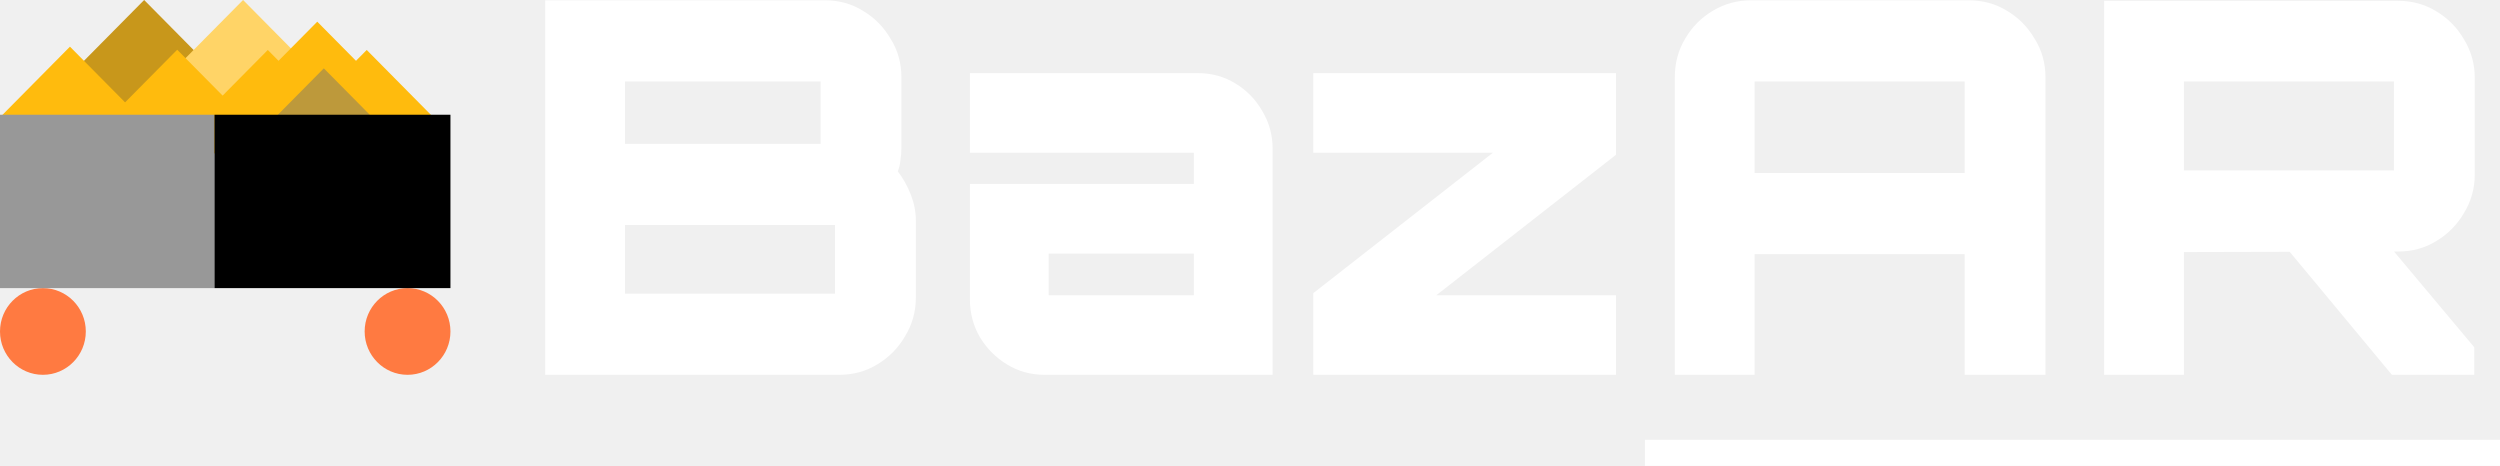
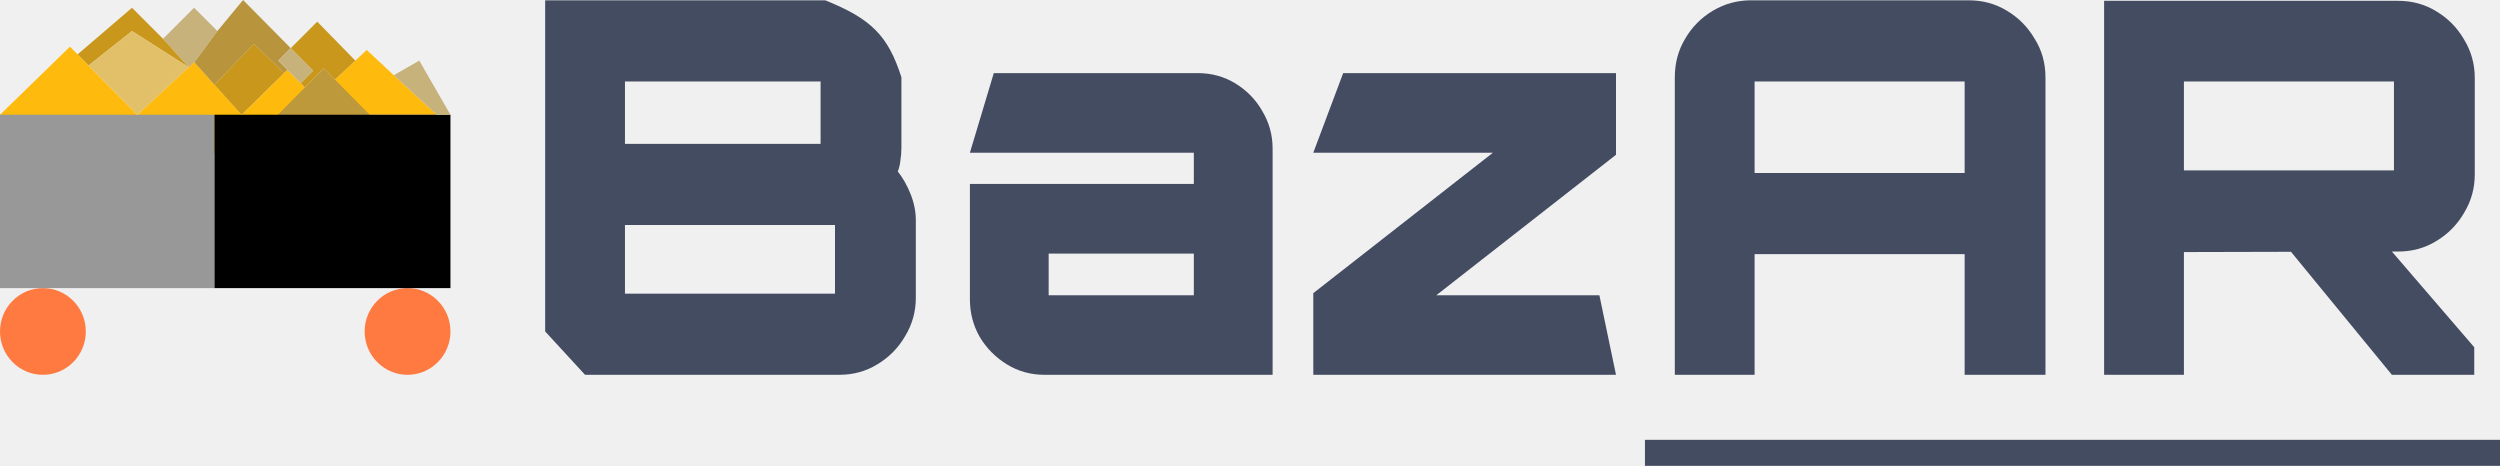
<svg xmlns="http://www.w3.org/2000/svg" width="161" height="30" viewBox="0 0 161 30" fill="none">
-   <path d="M35.109 24.138V0.02H53.145C54.029 0.02 54.835 0.243 55.565 0.69C56.316 1.136 56.913 1.739 57.355 2.499C57.819 3.235 58.051 4.062 58.051 4.977V9.499C58.051 9.79 58.029 10.069 57.985 10.337C57.963 10.583 57.907 10.817 57.819 11.04C58.151 11.465 58.427 11.956 58.648 12.514C58.869 13.073 58.98 13.631 58.98 14.189V19.18C58.98 20.074 58.747 20.9 58.283 21.659C57.841 22.418 57.245 23.021 56.493 23.468C55.764 23.915 54.946 24.138 54.04 24.138H35.109ZM40.248 18.912H53.774V14.491H40.248V18.912ZM40.248 9.265H52.846V5.245H40.248V9.265Z" fill="white" />
-   <path d="M67.269 24.138C66.385 24.138 65.578 23.915 64.849 23.468C64.119 23.021 63.533 22.43 63.092 21.693C62.672 20.956 62.462 20.152 62.462 19.281V11.844H76.883V9.834H62.462V4.709H77.148C78.032 4.709 78.839 4.933 79.569 5.379C80.298 5.826 80.873 6.418 81.293 7.155C81.735 7.892 81.956 8.696 81.956 9.566V24.138H67.269ZM67.534 19.013H76.883V16.333H67.534V19.013Z" fill="white" />
-   <path d="M84.576 24.138V18.879L96.147 9.834H84.576V4.709H104.07V9.968L92.5 19.013H104.07V24.138H84.576Z" fill="white" />
-   <path d="M107.858 24.138V4.977C107.858 4.062 108.079 3.235 108.521 2.499C108.963 1.739 109.559 1.136 110.311 0.69C111.062 0.243 111.88 0.02 112.764 0.02H126.788C127.694 0.02 128.512 0.243 129.241 0.69C129.993 1.136 130.59 1.739 131.032 2.499C131.496 3.235 131.728 4.062 131.728 4.977V24.138H126.523V16.366H112.996V24.138H107.858ZM112.996 11.141H126.523V5.245H112.996V11.141Z" fill="white" />
-   <path d="M154.038 24.138L147.109 15.797H153.839L159.342 22.363V24.138H154.038ZM135.505 24.138V0.053H154.436C155.342 0.053 156.16 0.277 156.889 0.723C157.64 1.17 158.237 1.773 158.679 2.532C159.143 3.291 159.375 4.118 159.375 5.011V11.241C159.375 12.135 159.143 12.961 158.679 13.72C158.237 14.479 157.64 15.082 156.889 15.529C156.16 15.976 155.342 16.199 154.436 16.199L140.644 16.233V24.138H135.505ZM140.644 10.973H154.17V5.245H140.644V10.973Z" fill="white" />
-   <path d="M105.935 28.325H161V30H105.935V28.325Z" fill="white" />
-   <path d="M9.283 0L13.787 4.551L9.283 9.103L4.778 4.551L9.283 0Z" fill="#C8971B" />
-   <path d="M4.505 3.005L9.009 7.556L4.505 12.108L0 7.556L4.505 3.005Z" fill="#FFBB0D" />
-   <path d="M15.653 0L20.158 4.551L15.653 9.103L11.149 4.551L15.653 0Z" fill="#FFD467" />
-   <path d="M17.246 3.218L21.751 7.77L17.246 12.321L12.741 7.77L17.246 3.218Z" fill="#FFBB0D" />
-   <path d="M20.431 1.396L24.936 5.947L20.431 10.499L15.927 5.947L20.431 1.396Z" fill="#FFBB0D" />
-   <path d="M11.412 3.202L15.916 7.753L11.412 12.305L6.907 7.753L11.412 3.202Z" fill="#FFBB0D" />
-   <path d="M23.617 3.218L28.121 7.77L23.617 12.321L19.112 7.77L23.617 3.218Z" fill="#FFBB0D" />
+   <path d="M67.269 24.138C66.385 24.138 65.578 23.915 64.849 23.468C64.119 23.021 63.533 22.43 63.091 21.693C62.672 20.956 62.462 20.152 62.462 19.281V11.844H76.883V9.834H62.462L64 4.709H77.148C78.032 4.709 78.839 4.933 79.569 5.379C80.298 5.826 80.873 6.418 81.293 7.155C81.735 7.892 81.956 8.696 81.956 9.566V18.879V24.138H67.269ZM67.534 19.013H76.883V16.333H67.534V19.013Z" fill="#444C62" />
+   <path d="M84.576 24.138V18.879L96.146 9.834H84.576L86.5 4.709H104.07V9.968L92.5 19.013H103L104.07 24.138H84.576Z" fill="#444C62" />
+   <path d="M107.858 24.138V4.977C107.858 4.062 108.079 3.235 108.521 2.499C108.963 1.739 109.559 1.136 110.311 0.69C111.062 0.243 111.88 0.02 112.764 0.02H126.788C127.694 0.02 128.512 0.243 129.241 0.69C129.993 1.136 130.589 1.739 131.032 2.499C131.496 3.235 131.728 4.062 131.728 4.977V24.138H126.523V16.366H112.996V24.138H107.858ZM112.996 11.141H126.523V5.245H112.996V11.141Z" fill="#444C62" />
+   <path d="M105.935 28.325H161V30H105.935V28.325Z" fill="#444C62" />
+   <path d="M4.505 3.005L5.705 4.217L8.844 7.389L4.505 12.108L2.56039e-05 7.389L4.505 3.005Z" fill="#FFBB0D" />
+   <path d="M18.5 4.5L19.362 5.356L21.751 7.77L17.246 12.321L15.556 7.389L18.292 4.704L18.5 4.5Z" fill="#FFBB0D" />
+   <path d="M12.505 3.949L12.5 4L15.916 7.753L11.412 12.305L8 8.5L8.844 7.389L12.146 4.328L12.505 3.949Z" fill="#FFBB0D" />
+   <path d="M23.616 3.218L25.358 4.843L28.123 7.389H24H19.138L23.616 3.218Z" fill="#FFBB0D" />
  <path d="M20.854 4.401L25.358 8.952L20.854 13.504L16.349 8.952L20.854 4.401Z" fill="#BD993B" />
-   <path d="M6.59074e-05 21.346C6.59074e-05 19.805 1.237 18.555 2.763 18.555C4.289 18.555 5.526 19.805 5.526 21.346C5.526 22.888 4.289 24.138 2.763 24.138C1.237 24.138 6.59074e-05 22.888 6.59074e-05 21.346Z" fill="#FF7A41" />
-   <path d="M23.483 21.346C23.483 19.805 24.721 18.555 26.246 18.555C27.772 18.555 29.009 19.805 29.009 21.346C29.009 22.888 27.772 24.138 26.246 24.138C24.721 24.138 23.483 22.888 23.483 21.346Z" fill="#FF7A41" />
-   <path d="M6.59074e-05 7.389H13.814V18.555H6.59074e-05V7.389Z" fill="#989898" />
+   <path d="M0 21.346C0 19.805 1.237 18.555 2.763 18.555C4.289 18.555 5.526 19.805 5.526 21.346C5.526 22.888 4.289 24.138 2.763 24.138C1.237 24.138 0 22.888 0 21.346Z" fill="#FF7A41" />
+   <path d="M23.483 21.346C23.483 19.805 24.72 18.555 26.246 18.555C27.772 18.555 29.009 19.805 29.009 21.346C29.009 22.888 27.772 24.138 26.246 24.138C24.72 24.138 23.483 22.888 23.483 21.346Z" fill="#FF7A41" />
+   <path d="M2.56039e-05 7.389H8.844H13.814V18.555H0L2.56039e-05 7.389Z" fill="#989898" />
  <path d="M13.814 7.389H29.009V18.555H13.814V7.389Z" fill="black" />
+   <path fill-rule="evenodd" clip-rule="evenodd" d="M154.038 24.138L147.54 16.216L140.644 16.233V24.138H135.505V0.053H154.436C155.342 0.053 156.16 0.277 156.889 0.723C157.64 1.17 158.237 1.773 158.679 2.532C159.143 3.291 159.375 4.118 159.375 5.011V11.241C159.375 12.135 159.143 12.961 158.679 13.72C158.237 14.479 157.64 15.082 156.889 15.529C156.16 15.976 155.342 16.199 154.436 16.199L154.038 16.2L159.342 22.363V24.138H154.038ZM154.17 10.973H140.644V5.245H154.17V10.973Z" fill="#444C62" />
+   <path d="M18.724 3.102L20.158 4.551L19.362 5.356L19.635 5.632L20.854 4.401L21.57 5.124L22.882 3.902L20.431 1.396L18.724 3.102Z" fill="#C8971B" />
+   <path d="M10.5 2.5L12.146 4.328L12.559 3.949L14 2L12.5 0.5L10.5 2.5Z" fill="#C7B27C" />
+   <path fill-rule="evenodd" clip-rule="evenodd" d="M15.556 7.389L12.5 4L13.814 5.457L16.349 2.829L18.292 4.704L15.556 7.389Z" fill="#FFD467" />
+   <path d="M12.5 4L15.556 7.389L18.292 4.704L16.349 2.829L13.814 5.457L12.5 4Z" fill="#C8971B" />
+   <path d="M12.146 4.328L12.5 4L13.814 5.457L16.349 2.829L18.292 4.704L18.5 4.5L19.362 5.356L17.923 3.902L18.724 3.102L15.653 0L14 2L12.559 3.949L12.146 4.328Z" fill="#B8953D" />
+   <path fill-rule="evenodd" clip-rule="evenodd" d="M10.5 2.5L8.5 0.5L5 3.5L8.844 7.389L12.5 4L12.146 4.328L10.5 2.5ZM8.844 7.389L5.705 4.217L8.5 2L12.146 4.328L8.844 7.389Z" fill="#C8971B" />
+   <path d="M12.146 4.328L8.5 2L5.705 4.217L8.844 7.389L12.146 4.328Z" fill="#E2C069" />
+   <path d="M20.158 4.551L18.724 3.102L17.923 3.902L19.362 5.356L20.158 4.551Z" fill="#C7B27C" />
+   <path d="M28.123 7.389H29.009L27 3.902L25.358 4.843L28.123 7.389Z" fill="#C7B27C" />
+   <path fill-rule="evenodd" clip-rule="evenodd" d="M58.051 4.977V9.499C58.051 9.79 58.029 10.069 57.985 10.337C57.963 10.583 57.907 10.817 57.819 11.04C58.151 11.465 58.427 11.956 58.648 12.514C58.869 13.073 58.979 13.631 58.979 14.189V19.18C58.979 20.074 58.747 20.9 58.283 21.659C57.841 22.418 57.244 23.021 56.493 23.468C55.764 23.915 54.946 24.138 54.04 24.138H40.248H37.678L35.109 21.346V2.5V0.02H38H53.145C56.086 1.205 57.188 2.274 58.051 4.977ZM53.774 18.912H40.248V14.491H53.774V18.912ZM52.846 9.265H40.248V5.245H52.846V9.265Z" fill="#444C62" />
</svg>
